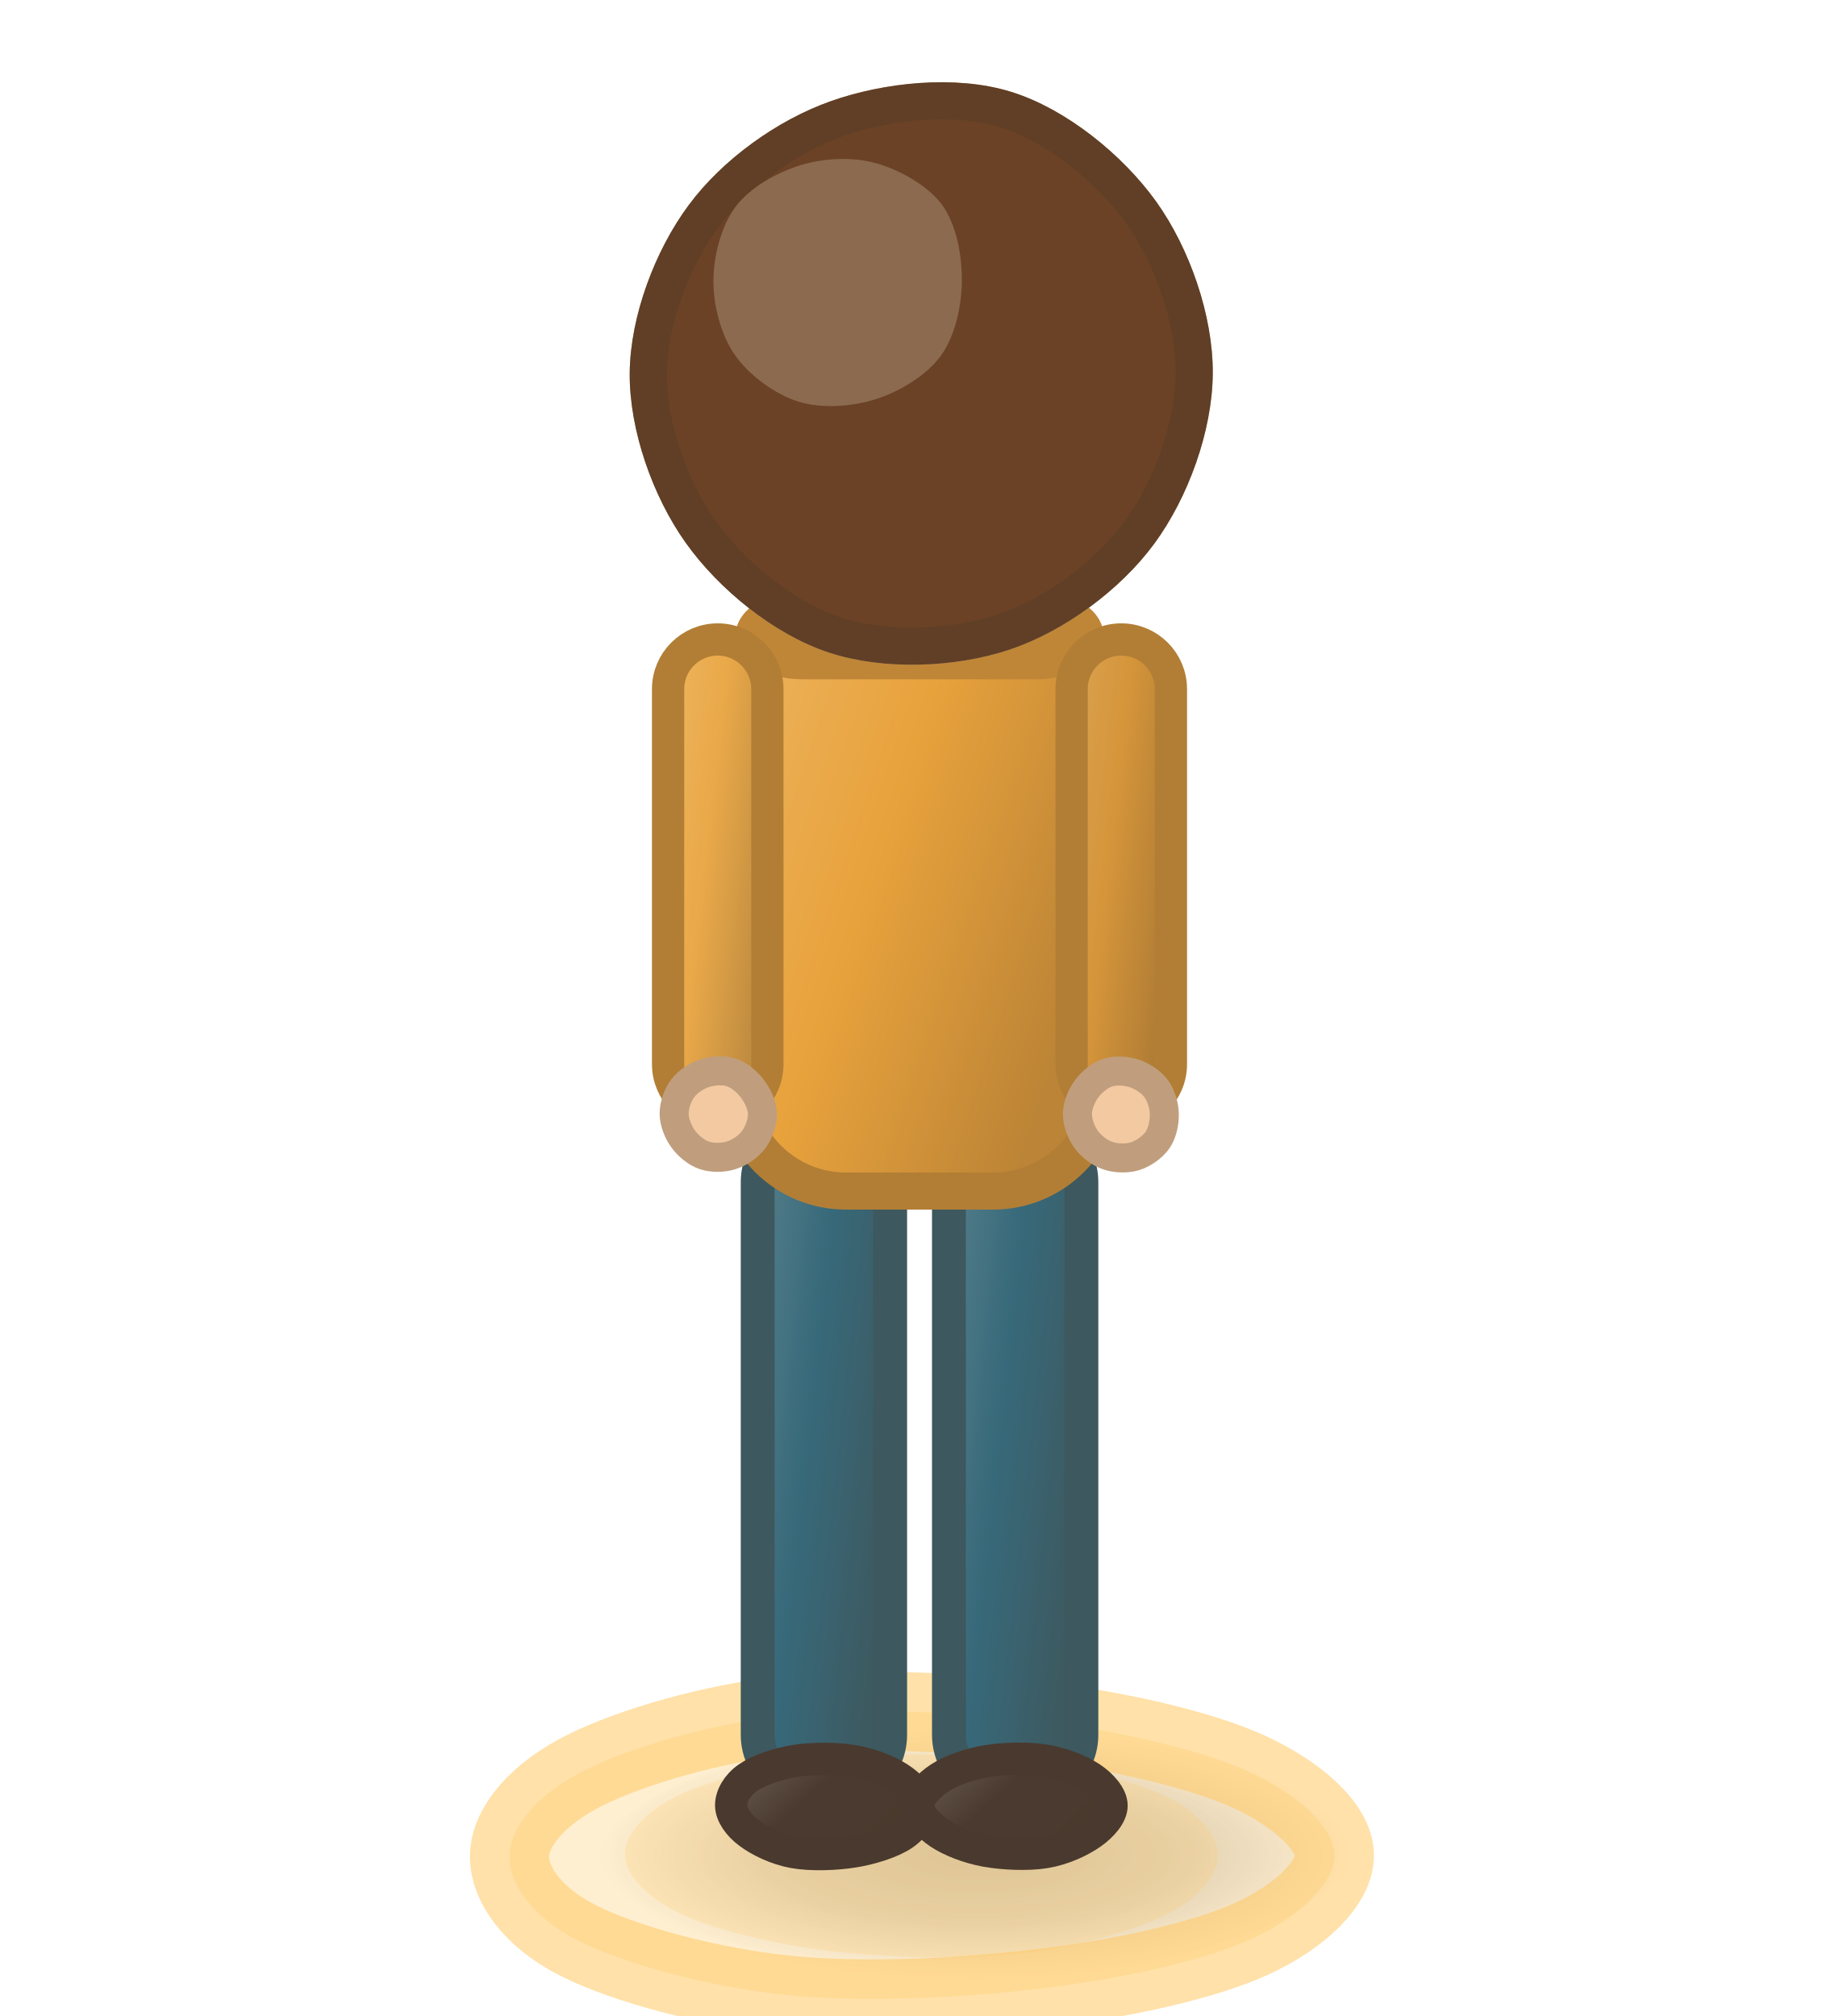
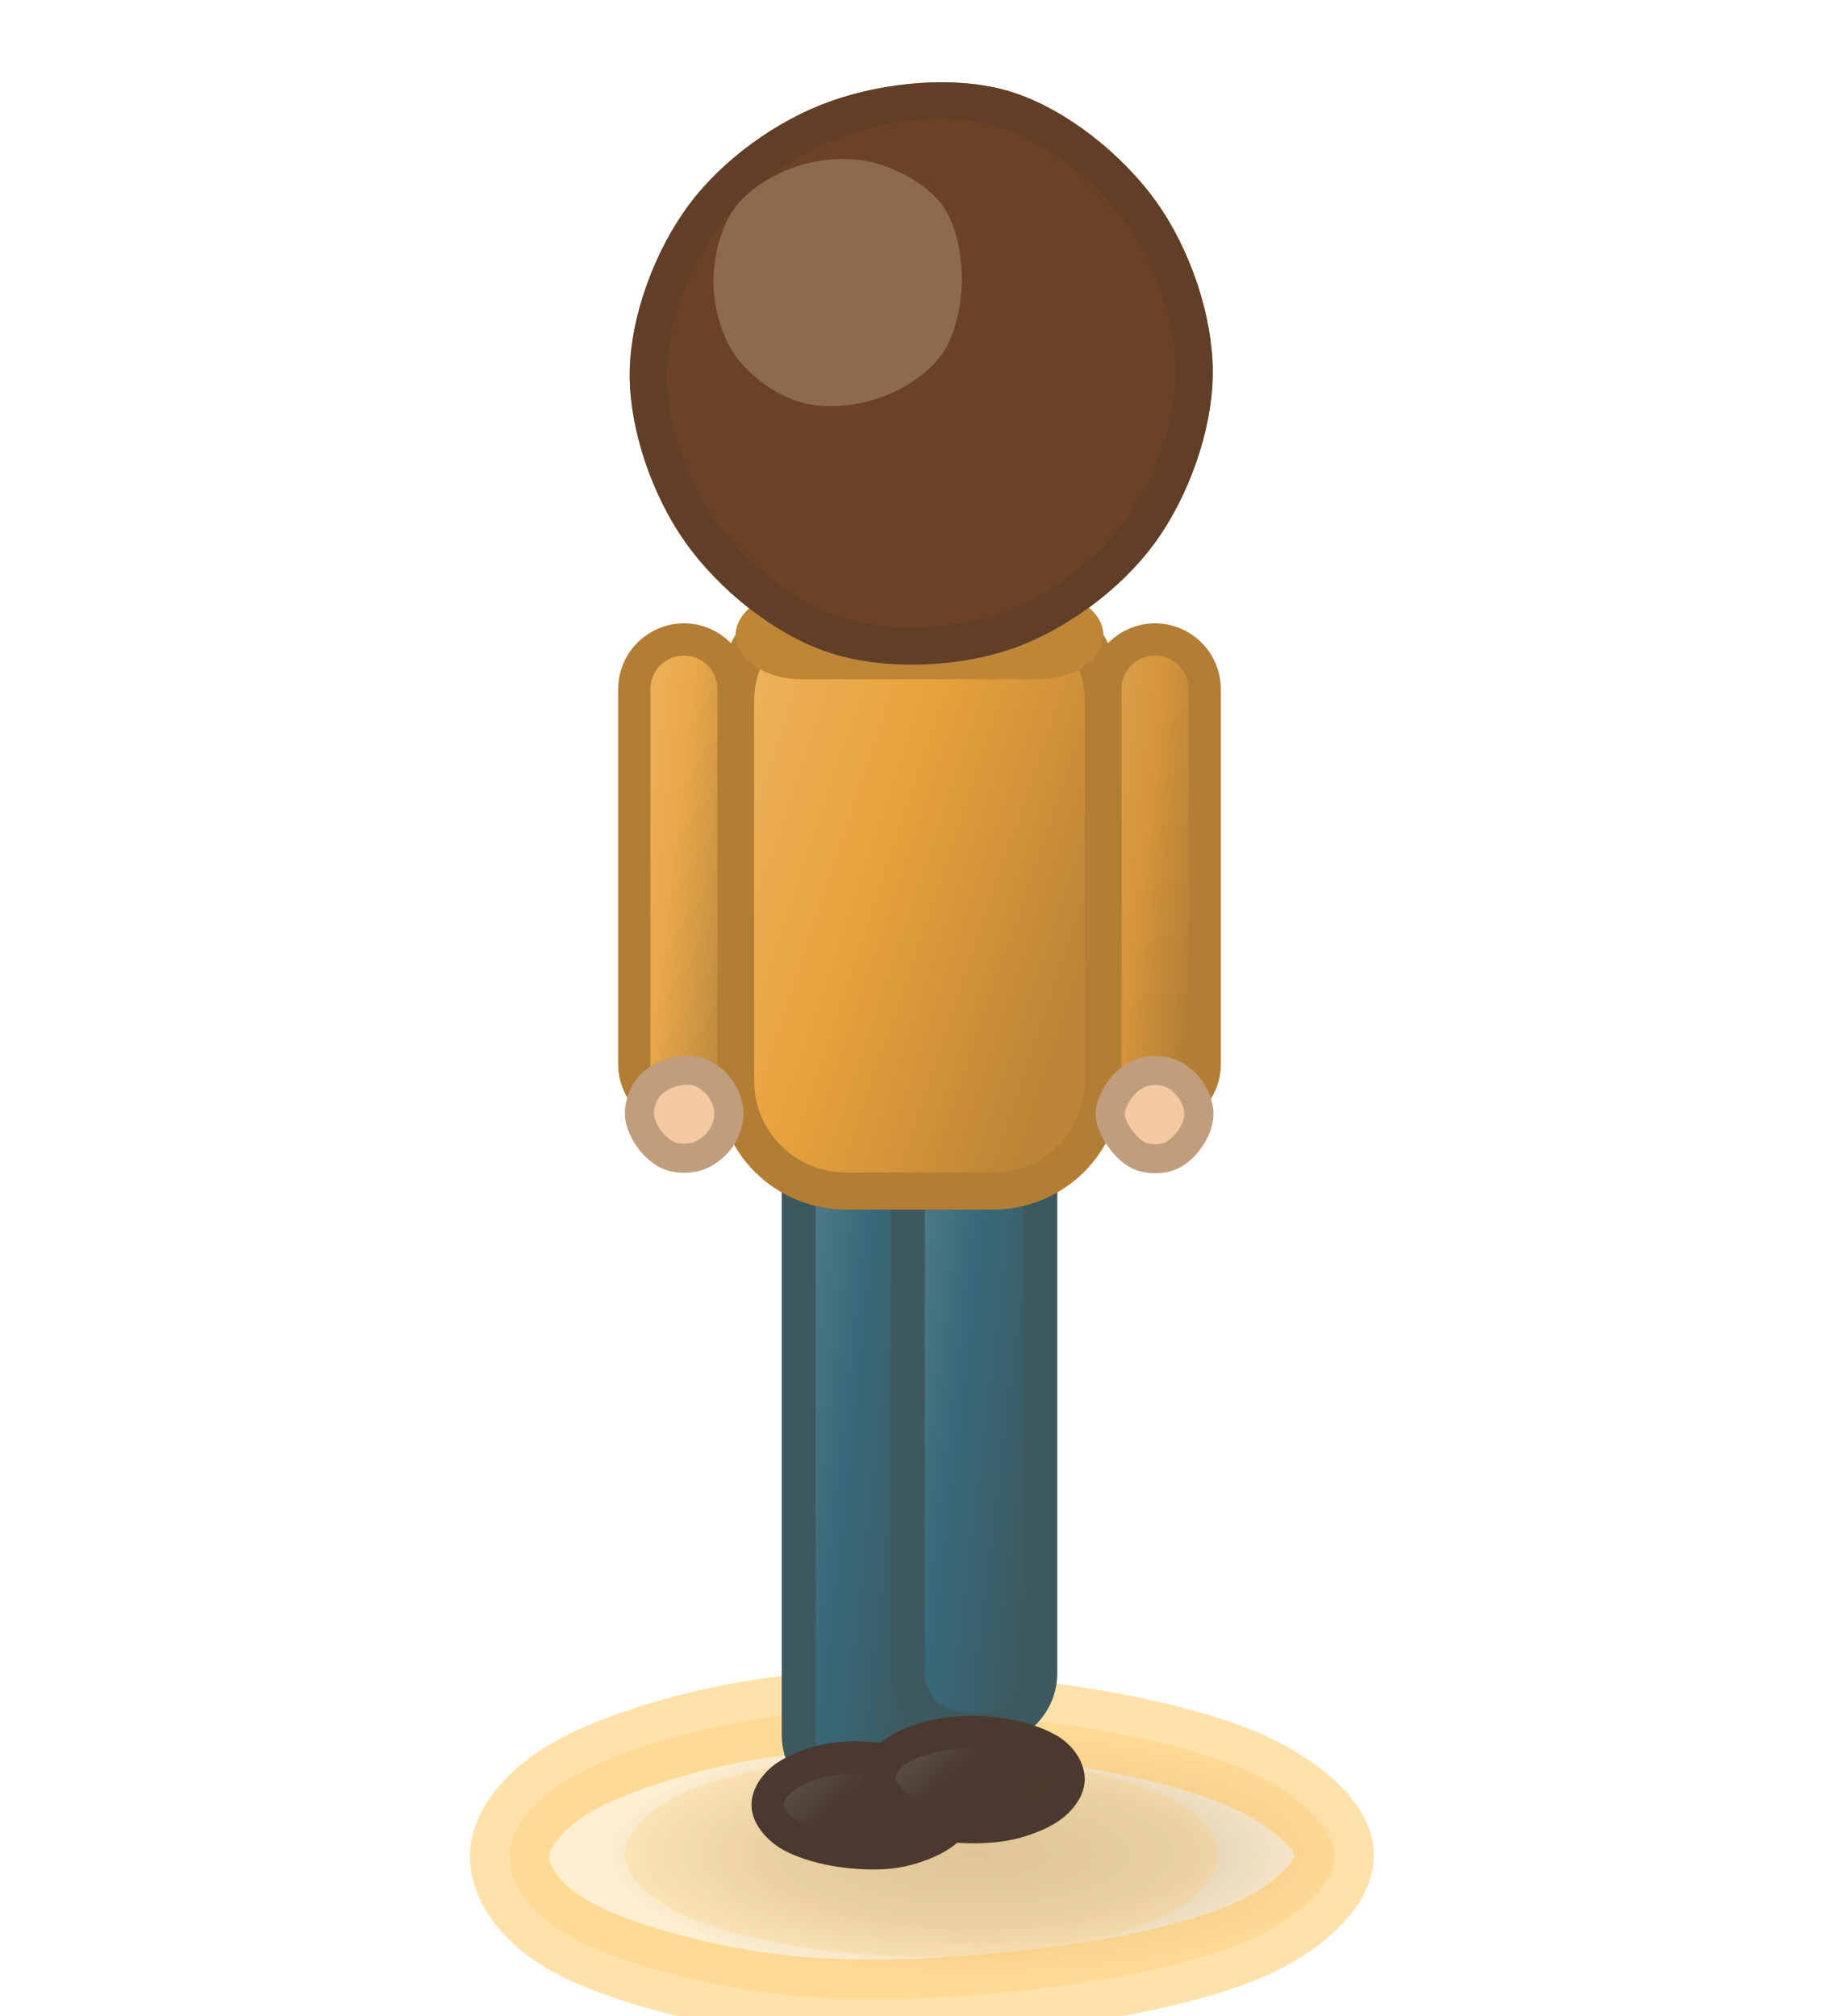
<svg xmlns="http://www.w3.org/2000/svg" width="228" height="250" viewBox="0 0 228 250">
  <defs>
-     <radialGradient id="r199" cx="0.5" cy="0.5" r="0.5">
+     <radialGradient id="r208" cx="0.5" cy="0.5" r="0.5">
      <stop offset="0" stop-color="#3A3226" stop-opacity="0.3" />
      <stop offset="0.55" stop-color="#3A3226" stop-opacity="0.2" />
      <stop offset="1" stop-color="#3A3226" stop-opacity="0" />
    </radialGradient>
-     <linearGradient id="l200" x1="0" y1="0" x2="1" y2="0.55">
+     <linearGradient id="l209" x1="0" y1="0" x2="1" y2="0.55">
      <stop offset="0" stop-color="#57808B" />
      <stop offset="0.48" stop-color="#37697A" />
      <stop offset="1" stop-color="#3D5A61" />
    </linearGradient>
-     <linearGradient id="l201" x1="0" y1="0" x2="1" y2="0.55">
+     <linearGradient id="l210" x1="0" y1="0" x2="1" y2="0.55">
      <stop offset="0" stop-color="#57808B" />
      <stop offset="0.48" stop-color="#37697A" />
      <stop offset="1" stop-color="#3D5A61" />
    </linearGradient>
-     <linearGradient id="l202" x1="0" y1="0" x2="1" y2="0.55">
+     <linearGradient id="l211" x1="0" y1="0" x2="1" y2="0.55">
      <stop offset="0" stop-color="#6E6054" />
      <stop offset="0.48" stop-color="#4A3A30" />
      <stop offset="1" stop-color="#4A3A2E" />
    </linearGradient>
-     <linearGradient id="l203" x1="0" y1="0" x2="1" y2="0.55">
+     <linearGradient id="l212" x1="0" y1="0" x2="1" y2="0.55">
      <stop offset="0" stop-color="#6E6054" />
      <stop offset="0.48" stop-color="#4A3A30" />
      <stop offset="1" stop-color="#4A3A2E" />
    </linearGradient>
-     <linearGradient id="l204" x1="0" y1="0" x2="1" y2="0.55">
+     <linearGradient id="l213" x1="0" y1="0" x2="1" y2="0.55">
      <stop offset="0" stop-color="#EDB561" />
      <stop offset="0.48" stop-color="#E8A23C" />
      <stop offset="1" stop-color="#BC8436" />
    </linearGradient>
-     <linearGradient id="l205" x1="0" y1="0" x2="1" y2="0.55">
+     <linearGradient id="l214" x1="0" y1="0" x2="1" y2="0.55">
      <stop offset="0" stop-color="#EDB45E" />
      <stop offset="0.48" stop-color="#EAA949" />
      <stop offset="1" stop-color="#C08C40" />
    </linearGradient>
-     <linearGradient id="l206" x1="0" y1="0" x2="1" y2="0.55">
+     <linearGradient id="l215" x1="0" y1="0" x2="1" y2="0.55">
      <stop offset="0" stop-color="#DBA352" />
      <stop offset="0.48" stop-color="#D5953A" />
      <stop offset="1" stop-color="#B17D35" />
    </linearGradient>
-     <radialGradient id="r207" cx="0.36" cy="0.32" r="0.74">
+     <radialGradient id="r216" cx="0.36" cy="0.32" r="0.74">
      <stop offset="0" stop-color="#F6D3B0" />
      <stop offset="0.55" stop-color="#F3C9A2" />
      <stop offset="1" stop-color="#CAA685" />
    </radialGradient>
  </defs>
-   <path d="M 167.67 230 C 167.52 232.99, 162.66 236.44, 157.2 238.86 C 151.74 241.28, 143.33 243.53, 134.89 244.51 C 126.45 245.49, 115.07 245.65, 106.57 244.74 C 98.06 243.82, 89.2 241.47, 83.85 239.02 C 78.5 236.56, 74.38 232.99, 74.45 230 C 74.53 227.01, 78.93 223.54, 84.29 221.09 C 89.66 218.64, 98.14 216.3, 106.62 215.32 C 115.1 214.33, 126.6 214.26, 135.18 215.19 C 143.76 216.12, 152.68 218.45, 158.09 220.92 C 163.51 223.39, 167.82 227.01, 167.67 230 Z" fill="url(#r199)" />
+   <path d="M 167.67 230 C 167.52 232.99, 162.66 236.44, 157.2 238.86 C 151.74 241.28, 143.33 243.53, 134.89 244.51 C 126.45 245.49, 115.07 245.65, 106.57 244.74 C 98.06 243.82, 89.2 241.47, 83.85 239.02 C 78.5 236.56, 74.38 232.99, 74.45 230 C 74.53 227.01, 78.93 223.54, 84.29 221.09 C 89.66 218.64, 98.14 216.3, 106.62 215.32 C 115.1 214.33, 126.6 214.26, 135.18 215.19 C 143.76 216.12, 152.68 218.45, 158.09 220.92 C 163.51 223.39, 167.82 227.01, 167.67 230 Z" fill="url(#r208)" />
  <path d="M 165.44 230 C 165.51 233.45, 161.25 237.64, 155.25 240.39 C 149.26 243.15, 139.09 245.36, 129.49 246.53 C 119.9 247.7, 107.31 248.39, 97.68 247.41 C 88.05 246.44, 77.45 243.56, 71.7 240.65 C 65.95 237.75, 63.04 233.52, 63.17 230 C 63.3 226.48, 66.71 222.43, 72.48 219.54 C 78.25 216.66, 88.29 213.69, 97.78 212.69 C 107.27 211.69, 119.93 212.36, 129.44 213.53 C 138.94 214.7, 148.83 216.97, 154.84 219.71 C 160.84 222.46, 165.37 226.55, 165.44 230 Z" fill="#FFC963" opacity="0.3" />
  <path d="M 165.44 230 C 165.51 233.45, 161.25 237.64, 155.25 240.39 C 149.26 243.15, 139.09 245.36, 129.49 246.53 C 119.9 247.7, 107.31 248.39, 97.68 247.41 C 88.05 246.44, 77.45 243.56, 71.7 240.65 C 65.95 237.75, 63.04 233.52, 63.17 230 C 63.3 226.48, 66.71 222.43, 72.48 219.54 C 78.25 216.66, 88.29 213.69, 97.78 212.69 C 107.27 211.69, 119.93 212.36, 129.44 213.53 C 138.94 214.7, 148.83 216.97, 154.84 219.71 C 160.84 222.46, 165.37 226.55, 165.44 230 Z" fill="none" stroke="#FFC963" stroke-width="9.8" stroke-linejoin="round" opacity="0.55" />
  <path d="M 150.96 230 C 151.02 232.49, 148.66 235.46, 144.47 237.51 C 140.28 239.57, 132.79 241.61, 125.81 242.34 C 118.84 243.07, 109.52 242.74, 102.61 241.9 C 95.7 241.06, 88.55 239.29, 84.36 237.31 C 80.17 235.33, 77.51 232.45, 77.47 230 C 77.43 227.55, 79.93 224.62, 84.11 222.63 C 88.3 220.64, 95.69 218.8, 102.56 218.05 C 109.43 217.31, 118.39 217.42, 125.32 218.17 C 132.26 218.92, 139.88 220.59, 144.15 222.56 C 148.43 224.54, 150.91 227.51, 150.96 230 Z" fill="#FFC963" opacity="0.22" />
  <g transform="translate(0,0)">
-     <rect x="93.94" y="139.7" width="16.42" height="82.32" rx="6.895" fill="url(#l200)" stroke="#3D585E" stroke-width="4.2" />
-     <rect x="117.65" y="139.7" width="16.42" height="82.32" rx="6.895" fill="url(#l201)" stroke="#3D585E" stroke-width="4.2" />
-     <path d="M 114.2 223.9 C 114.29 225.06, 113.38 226.53, 111.98 227.48 C 110.59 228.43, 108.1 229.23, 105.84 229.6 C 103.57 229.96, 100.56 230.07, 98.4 229.68 C 96.23 229.29, 94.14 228.25, 92.85 227.28 C 91.56 226.32, 90.67 225.03, 90.65 223.9 C 90.63 222.76, 91.39 221.38, 92.71 220.46 C 94.03 219.54, 96.4 218.72, 98.57 218.37 C 100.74 218.03, 103.57 218.02, 105.72 218.38 C 107.87 218.73, 110.04 219.58, 111.45 220.5 C 112.87 221.42, 114.11 222.73, 114.2 223.9 Z" fill="url(#l202)" stroke="#4A392E" stroke-width="4.0" stroke-linejoin="round" />
-     <path d="M 137.81 223.9 C 137.82 225.04, 136.69 226.38, 135.32 227.34 C 133.95 228.31, 131.79 229.32, 129.6 229.68 C 127.42 230.04, 124.41 229.9, 122.22 229.51 C 120.03 229.11, 117.86 228.25, 116.46 227.32 C 115.07 226.38, 113.84 225.03, 113.85 223.9 C 113.86 222.76, 115.1 221.4, 116.5 220.49 C 117.91 219.57, 120.14 218.77, 122.3 218.41 C 124.46 218.05, 127.31 217.97, 129.47 218.31 C 131.63 218.66, 133.87 219.54, 135.26 220.47 C 136.65 221.4, 137.8 222.75, 137.81 223.9 Z" fill="url(#l203)" stroke="#4A392E" stroke-width="4.0" stroke-linejoin="round" />
-     <rect x="91.2" y="73.3" width="45.6" height="74.4" rx="13.68" fill="url(#l204)" stroke="#B27E35" stroke-width="4.6" />
+     <rect x="99.02" y="139.7" width="16.42" height="82.32" rx="6.895" fill="url(#l209)" stroke="#3D585E" stroke-width="4.2" />
+     <rect x="112.56" y="139.7" width="16.42" height="74.68" rx="6.895" fill="url(#l210)" stroke="#3D585E" stroke-width="4.2" />
+     <path d="M 118.92 223.9 C 118.92 225.07, 118.19 226.45, 116.86 227.4 C 115.53 228.36, 113.16 229.31, 110.96 229.65 C 108.76 229.99, 105.86 229.82, 103.64 229.44 C 101.42 229.06, 99.05 228.32, 97.64 227.39 C 96.23 226.47, 95.21 225.08, 95.17 223.9 C 95.13 222.72, 96.01 221.28, 97.4 220.31 C 98.78 219.34, 101.23 218.42, 103.47 218.09 C 105.71 217.77, 108.6 217.96, 110.83 218.34 C 113.07 218.72, 115.53 219.45, 116.88 220.38 C 118.23 221.31, 118.92 222.73, 118.92 223.9 Z" fill="url(#l211)" stroke="#4A392E" stroke-width="4.0" stroke-linejoin="round" />
+     <path d="M 132.49 220.7 C 132.45 221.86, 131.52 223.2, 130.18 224.13 C 128.83 225.07, 126.57 225.94, 124.4 226.31 C 122.22 226.67, 119.28 226.69, 117.13 226.32 C 114.97 225.95, 112.83 225.03, 111.47 224.09 C 110.12 223.15, 109.07 221.86, 109.01 220.7 C 108.95 219.55, 109.75 218.13, 111.09 217.18 C 112.44 216.23, 114.87 215.37, 117.08 215.02 C 119.3 214.67, 122.19 214.72, 124.41 215.09 C 126.62 215.45, 129.04 216.26, 130.39 217.2 C 131.74 218.13, 132.52 219.55, 132.49 220.7 Z" fill="url(#l212)" stroke="#4A392E" stroke-width="4.0" stroke-linejoin="round" />
+     <rect x="91.2" y="73.3" width="45.6" height="74.4" rx="13.68" fill="url(#l213)" stroke="#B27E35" stroke-width="4.6" />
    <rect x="91.2" y="73.3" width="45.6" height="10.94" rx="8.208" fill="#BF8637" />
-     <rect x="82.83" y="79.3" width="12.31" height="58.82" rx="6.156" fill="url(#l205)" stroke="#B27E35" stroke-width="4.0" />
-     <path d="M 94.53 138.13 C 94.55 139.18, 94.06 140.49, 93.42 141.35 C 92.77 142.21, 91.67 142.95, 90.65 143.27 C 89.64 143.59, 88.31 143.61, 87.31 143.27 C 86.32 142.93, 85.32 142.1, 84.7 141.24 C 84.08 140.39, 83.59 139.17, 83.58 138.13 C 83.57 137.08, 84.01 135.81, 84.64 134.97 C 85.27 134.13, 86.34 133.42, 87.35 133.09 C 88.35 132.76, 89.66 132.67, 90.65 132.99 C 91.64 133.31, 92.63 134.15, 93.28 135.01 C 93.93 135.86, 94.51 137.07, 94.53 138.13 Z" fill="#F3C9A2" stroke="#C09E7D" stroke-width="3.6" stroke-linejoin="round" />
-     <rect x="132.86" y="79.3" width="12.31" height="58.82" rx="6.156" fill="url(#l206)" stroke="#B27E35" stroke-width="4.0" />
-     <path d="M 144.35 138.13 C 144.38 139.19, 144.11 140.51, 143.5 141.39 C 142.89 142.26, 141.75 143.06, 140.72 143.38 C 139.69 143.7, 138.34 143.65, 137.33 143.3 C 136.32 142.96, 135.29 142.15, 134.66 141.29 C 134.04 140.43, 133.57 139.17, 133.58 138.13 C 133.59 137.08, 134.1 135.86, 134.73 135.01 C 135.36 134.16, 136.37 133.33, 137.35 133.01 C 138.34 132.7, 139.65 132.79, 140.64 133.12 C 141.64 133.45, 142.71 134.16, 143.33 134.99 C 143.95 135.83, 144.33 137.06, 144.35 138.13 Z" fill="#F3C9A2" stroke="#C09E7D" stroke-width="3.6" stroke-linejoin="round" />
-     <path d="M 148.06 46.28 C 148.02 52.91, 145.18 60.73, 141.24 66.08 C 137.3 71.43, 130.73 76.27, 124.43 78.38 C 118.13 80.49, 109.71 80.8, 103.46 78.73 C 97.2 76.66, 90.74 71.39, 86.89 65.98 C 83.04 60.57, 80.32 52.81, 80.37 46.28 C 80.43 39.76, 83.32 32.08, 87.22 26.82 C 91.11 21.56, 97.51 16.93, 103.75 14.72 C 109.98 12.51, 118.34 11.63, 124.63 13.57 C 130.92 15.5, 137.56 20.88, 141.47 26.33 C 145.37 31.78, 148.1 39.66, 148.06 46.28 Z" fill="url(#r207)" stroke="#C09E7D" stroke-width="4.6" stroke-linejoin="round" />
+     <rect x="78.64" y="79.3" width="12.31" height="58.82" rx="6.156" fill="url(#l214)" stroke="#B27E35" stroke-width="4.0" />
+     <path d="M 90.37 138.13 C 90.37 139.21, 89.89 140.48, 89.24 141.36 C 88.6 142.23, 87.53 143.05, 86.51 143.38 C 85.48 143.72, 84.1 143.72, 83.1 143.37 C 82.09 143.01, 81.14 142.12, 80.5 141.25 C 79.86 140.38, 79.3 139.19, 79.27 138.13 C 79.24 137.07, 79.7 135.74, 80.34 134.89 C 80.99 134.05, 82.12 133.39, 83.15 133.05 C 84.17 132.72, 85.48 132.58, 86.5 132.89 C 87.52 133.2, 88.61 134.02, 89.25 134.89 C 89.9 135.77, 90.37 137.05, 90.37 138.13 Z" fill="#F3C9A2" stroke="#C09E7D" stroke-width="3.6" stroke-linejoin="round" />
+     <rect x="137.05" y="79.3" width="12.31" height="58.82" rx="6.156" fill="url(#l215)" stroke="#B27E35" stroke-width="4.0" />
+     <path d="M 148.65 138.13 C 148.65 139.17, 148.14 140.38, 147.51 141.26 C 146.89 142.14, 145.93 143.07, 144.92 143.43 C 143.92 143.79, 142.49 143.78, 141.48 143.42 C 140.48 143.05, 139.55 142.13, 138.91 141.24 C 138.27 140.36, 137.64 139.17, 137.64 138.13 C 137.64 137.09, 138.27 135.87, 138.92 135.02 C 139.57 134.16, 140.55 133.35, 141.54 133.01 C 142.53 132.67, 143.88 132.66, 144.87 132.99 C 145.87 133.32, 146.88 134.14, 147.51 135 C 148.14 135.85, 148.65 137.08, 148.65 138.13 Z" fill="#F3C9A2" stroke="#C09E7D" stroke-width="3.6" stroke-linejoin="round" />
+     <path d="M 148.06 46.28 C 148.02 52.91, 145.18 60.73, 141.24 66.08 C 137.3 71.43, 130.73 76.27, 124.43 78.38 C 118.13 80.49, 109.71 80.8, 103.46 78.73 C 97.2 76.66, 90.74 71.39, 86.89 65.98 C 83.04 60.57, 80.32 52.81, 80.37 46.28 C 80.43 39.76, 83.32 32.08, 87.22 26.82 C 91.11 21.56, 97.51 16.93, 103.75 14.72 C 109.98 12.51, 118.34 11.63, 124.63 13.57 C 130.92 15.5, 137.56 20.88, 141.47 26.33 C 145.37 31.78, 148.1 39.66, 148.06 46.28 Z" fill="url(#r216)" stroke="#C09E7D" stroke-width="4.6" stroke-linejoin="round" />
    <path d="M 148.06 46.28 C 148.02 52.91, 145.18 60.73, 141.24 66.08 C 137.3 71.43, 130.73 76.27, 124.43 78.38 C 118.13 80.49, 109.71 80.8, 103.46 78.73 C 97.2 76.66, 90.74 71.39, 86.89 65.98 C 83.04 60.57, 80.32 52.81, 80.37 46.28 C 80.43 39.76, 83.32 32.08, 87.22 26.82 C 91.11 21.56, 97.51 16.93, 103.75 14.72 C 109.98 12.51, 118.34 11.63, 124.63 13.57 C 130.92 15.5, 137.56 20.88, 141.47 26.33 C 145.37 31.78, 148.1 39.66, 148.06 46.28 Z" fill="#6B4225" stroke="#603F26" stroke-width="4.6" stroke-linejoin="round" />
    <path d="M 119.25 34.81 C 119.23 37.92, 118.43 41.65, 116.66 44.1 C 114.89 46.54, 111.59 48.53, 108.64 49.48 C 105.7 50.43, 101.92 50.71, 99 49.81 C 96.09 48.9, 92.9 46.56, 91.14 44.06 C 89.38 41.57, 88.44 37.89, 88.45 34.81 C 88.46 31.74, 89.42 28, 91.22 25.61 C 93.01 23.23, 96.33 21.39, 99.22 20.49 C 102.12 19.6, 105.68 19.42, 108.61 20.24 C 111.54 21.06, 115.03 22.99, 116.81 25.42 C 118.58 27.84, 119.28 31.7, 119.25 34.81 Z" fill="#8C6A4F" />
  </g>
</svg>
